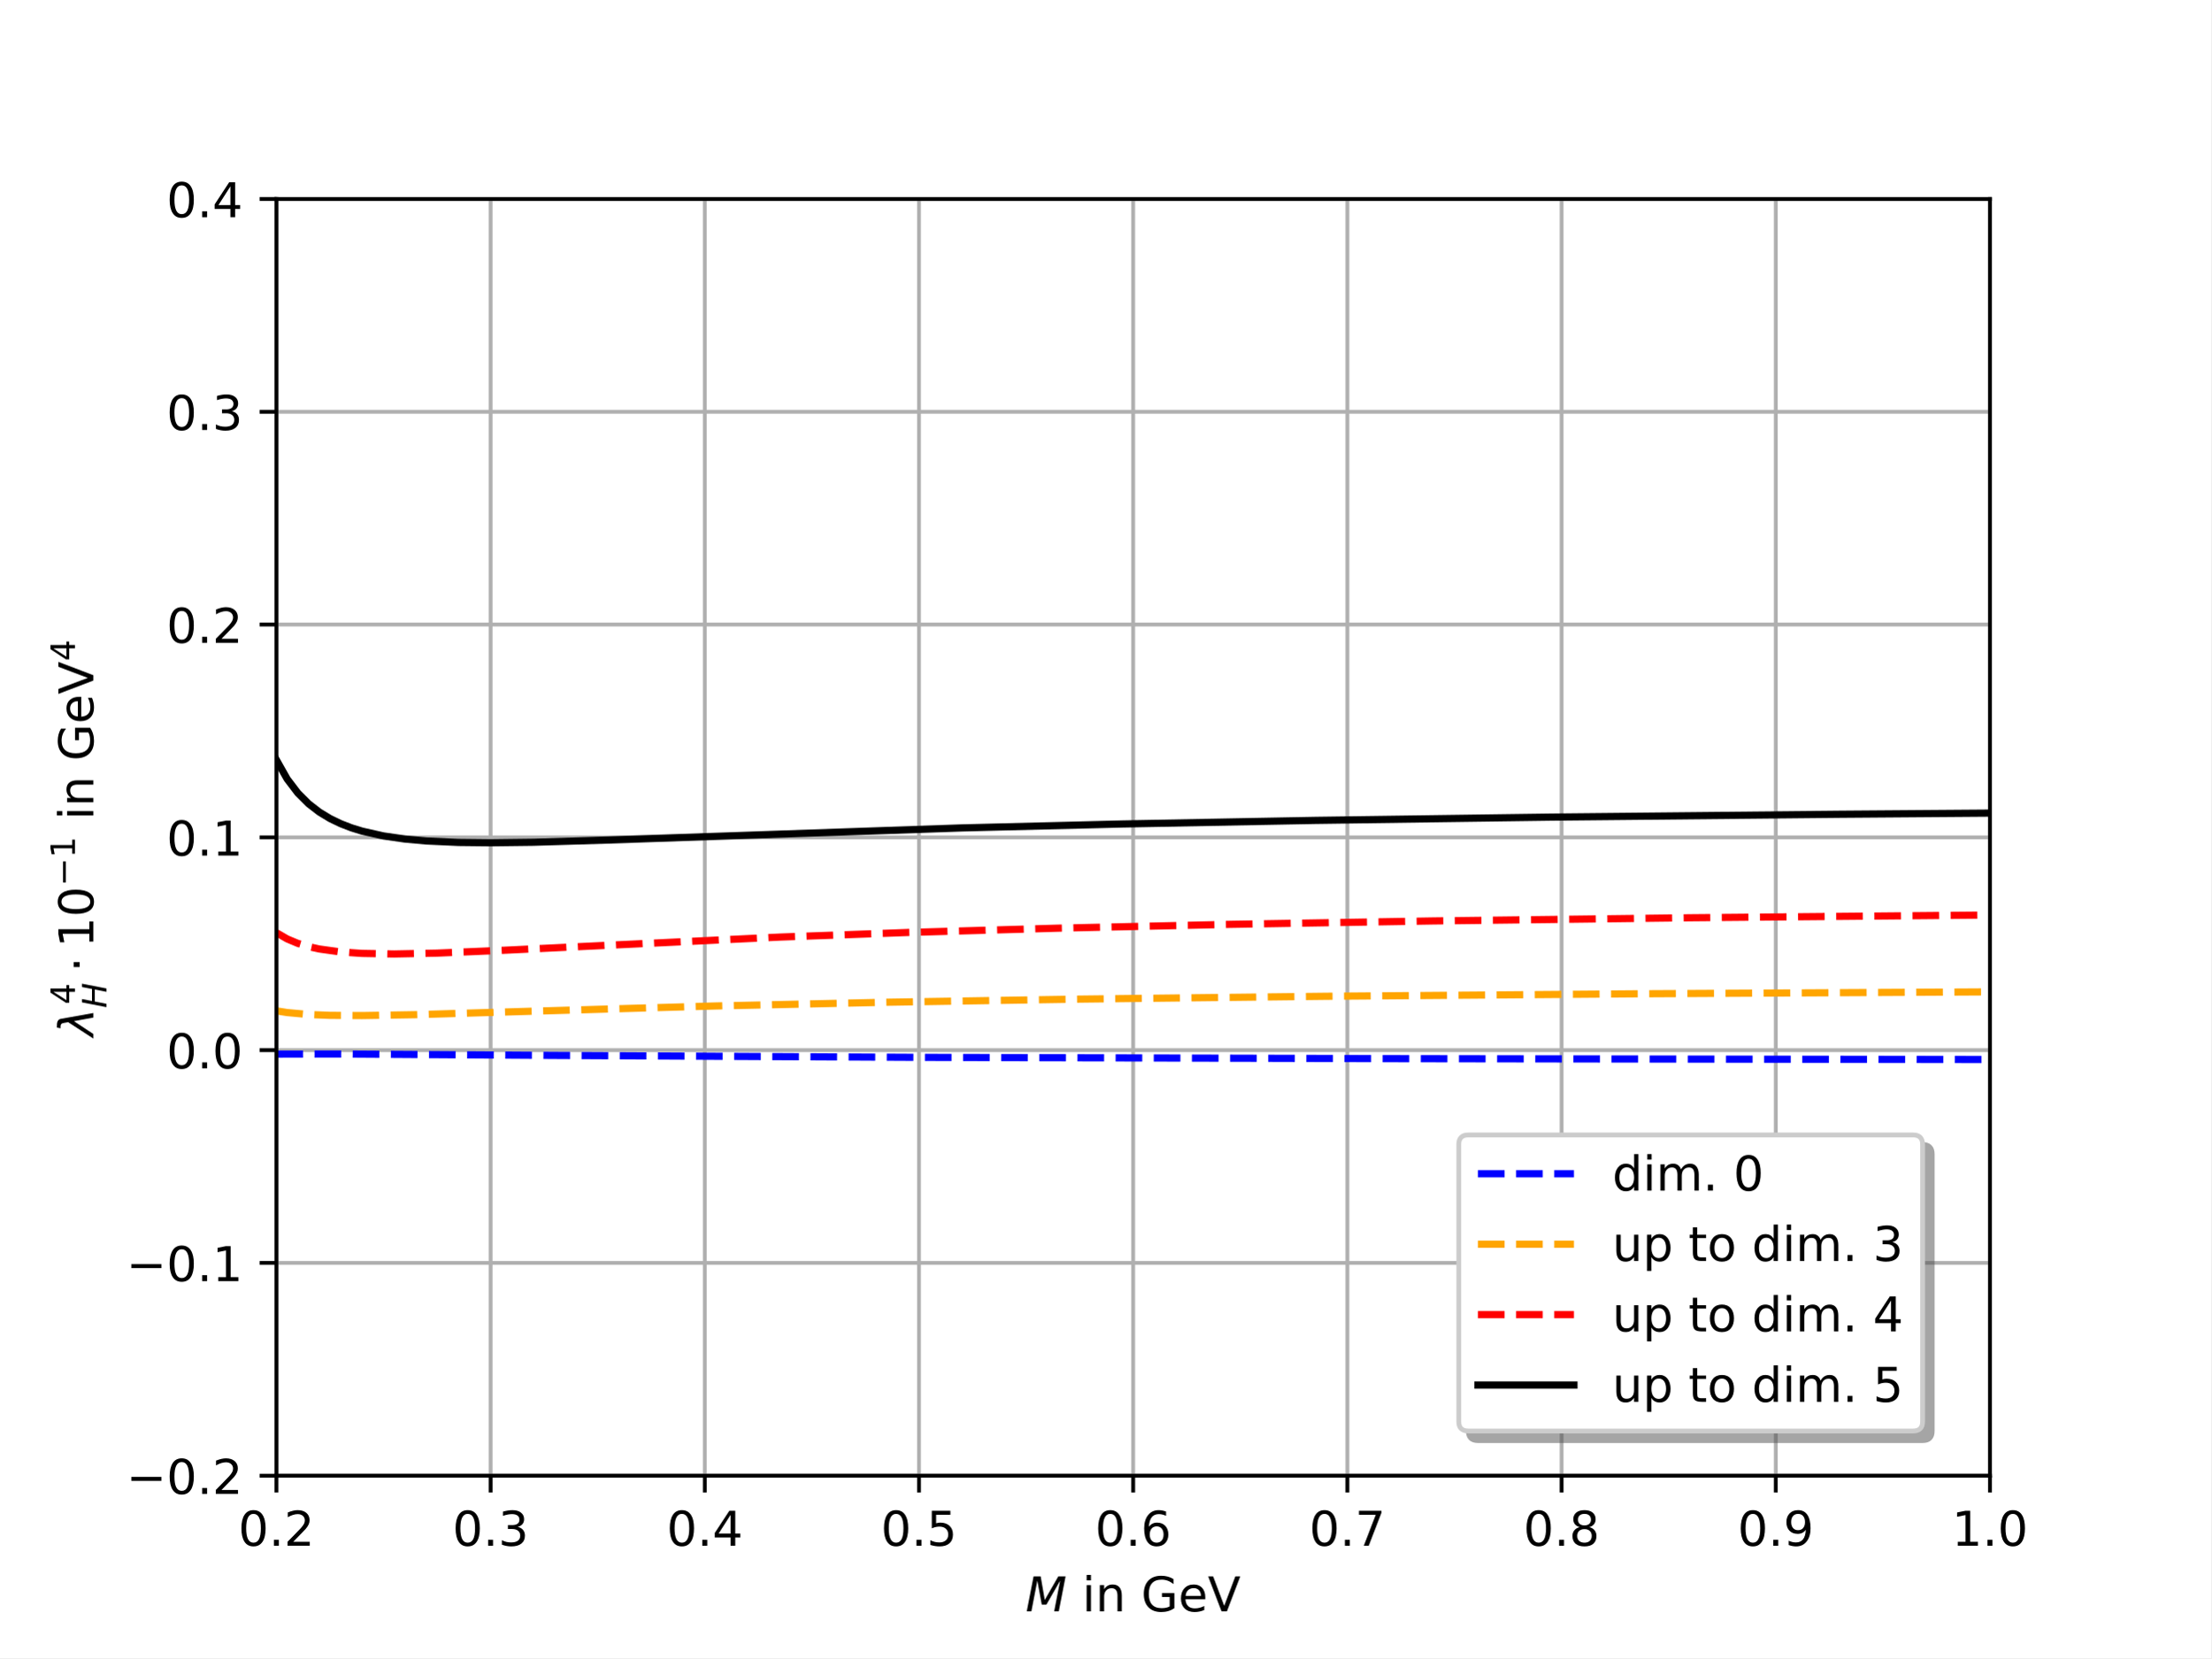
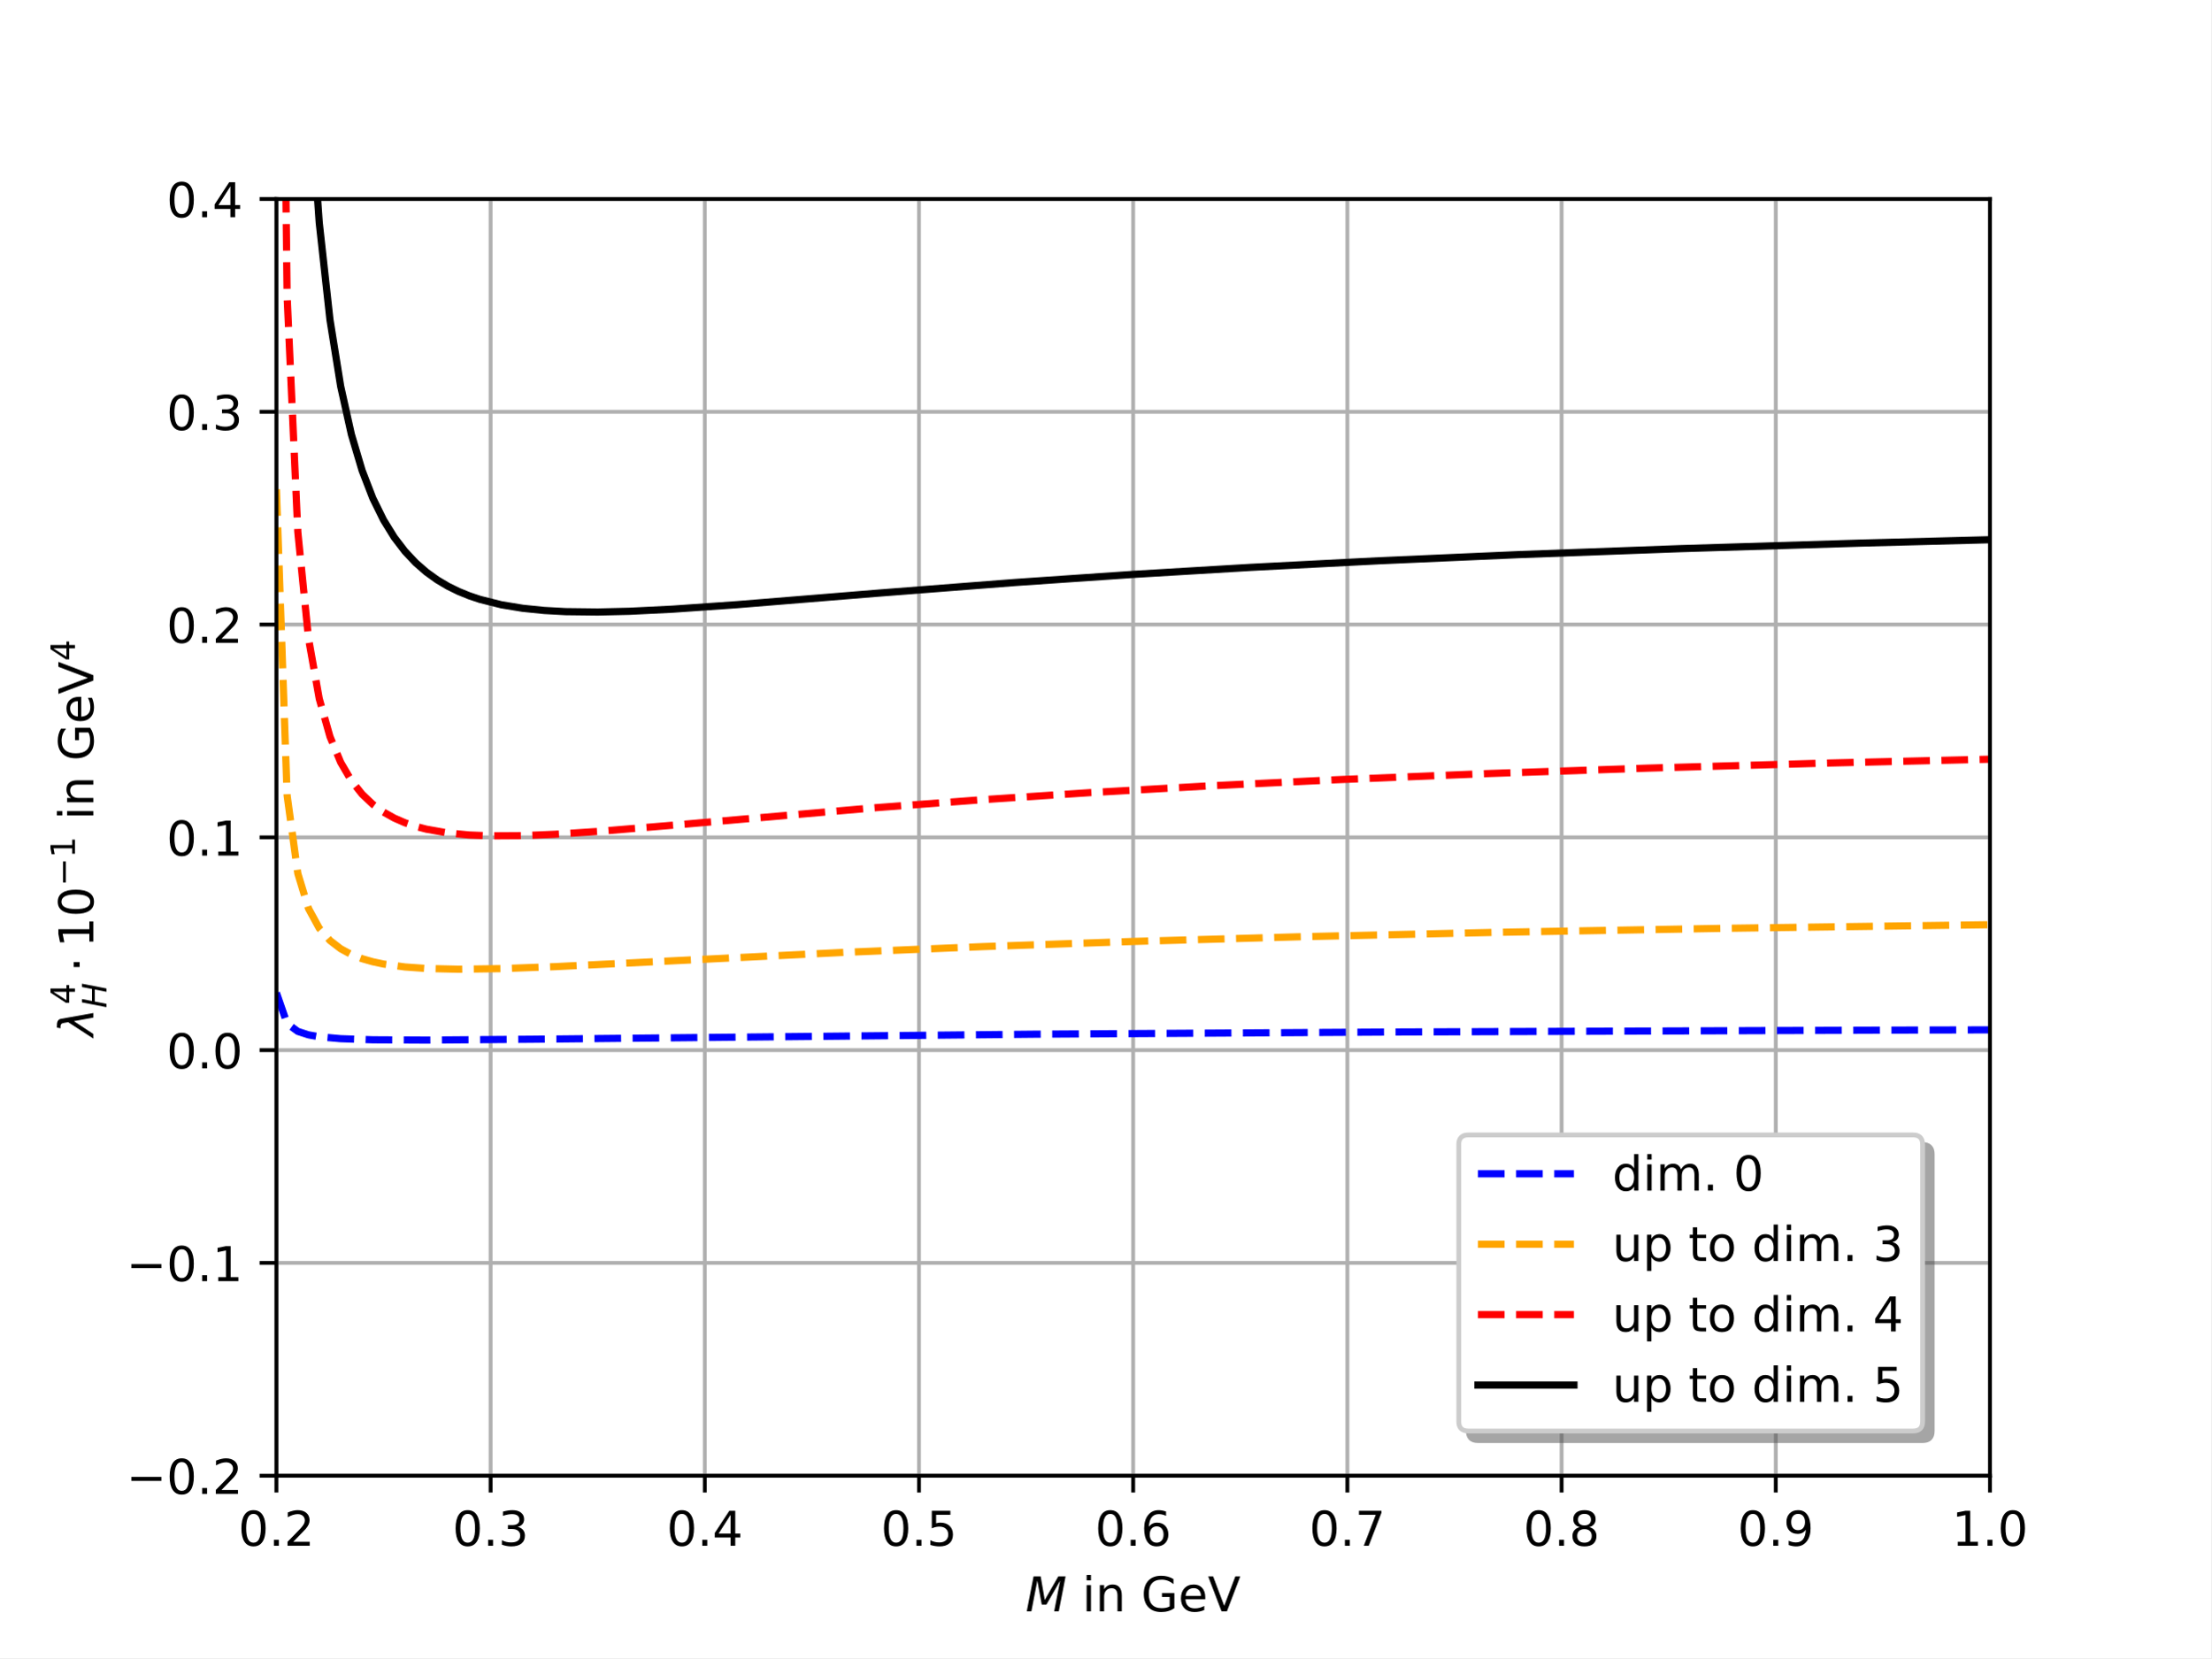
<svg xmlns="http://www.w3.org/2000/svg" xmlns:xlink="http://www.w3.org/1999/xlink" height="345.6pt" version="1.1" viewBox="0 0 460.8 345.6" width="460.8pt">
  <defs>
    <style type="text/css">
*{stroke-linecap:butt;stroke-linejoin:round;}
  </style>
  </defs>
  <g id="figure_1">
    <g id="patch_1">
      <path d="M 0 345.6  L 460.8 345.6  L 460.8 0  L 0 0  z " style="fill:#ffffff;" />
    </g>
    <g id="axes_1">
      <g id="patch_2">
        <path d="M 57.6 307.584  L 414.72 307.584  L 414.72 41.472  L 57.6 41.472  z " style="fill:#ffffff;" />
      </g>
      <g id="matplotlib.axis_1">
        <g id="xtick_1">
          <g id="line2d_1">
-             <path clip-path="url(#pcbbb4f5ed8)" d="M 57.6 307.584  L 57.6 41.472  " style="fill:none;stroke:#b0b0b0;stroke-linecap:square;stroke-width:0.8;" />
+             <path clip-path="url(#pd0d74e623e)" d="M 57.6 307.584  L 57.6 41.472  " style="fill:none;stroke:#b0b0b0;stroke-linecap:square;stroke-width:0.8;" />
          </g>
          <g id="line2d_2">
            <defs>
-               <path d="M 0 0  L 0 3.5  " id="m267f41e2bf" style="stroke:#000000;stroke-width:0.8;" />
-             </defs>
-             <g>
-               <use style="stroke:#000000;stroke-width:0.8;" x="57.6" xlink:href="#m267f41e2bf" y="307.584" />
+               <path d="M 0 0  L 0 3.5  " id="m6890113741" style="stroke:#000000;stroke-width:0.8;" />
+             </defs>
+             <g>
+               <use style="stroke:#000000;stroke-width:0.8;" x="57.6" xlink:href="#m6890113741" y="307.584" />
            </g>
          </g>
          <g id="text_1">
            <defs>
              <path d="M 31.781 66.406  Q 24.172 66.406 20.328 58.906  Q 16.5 51.422 16.5 36.375  Q 16.5 21.391 20.328 13.891  Q 24.172 6.391 31.781 6.391  Q 39.453 6.391 43.281 13.891  Q 47.125 21.391 47.125 36.375  Q 47.125 51.422 43.281 58.906  Q 39.453 66.406 31.781 66.406  z M 31.781 74.219  Q 44.047 74.219 50.516 64.516  Q 56.984 54.828 56.984 36.375  Q 56.984 17.969 50.516 8.266  Q 44.047 -1.422 31.781 -1.422  Q 19.531 -1.422 13.062 8.266  Q 6.594 17.969 6.594 36.375  Q 6.594 54.828 13.062 64.516  Q 19.531 74.219 31.781 74.219  z " id="DejaVuSans-48" />
              <path d="M 10.688 12.406  L 21 12.406  L 21 0  L 10.688 0  z " id="DejaVuSans-46" />
              <path d="M 19.188 8.297  L 53.609 8.297  L 53.609 0  L 7.328 0  L 7.328 8.297  Q 12.938 14.109 22.625 23.891  Q 32.328 33.688 34.812 36.531  Q 39.547 41.844 41.422 45.531  Q 43.312 49.219 43.312 52.781  Q 43.312 58.594 39.234 62.25  Q 35.156 65.922 28.609 65.922  Q 23.969 65.922 18.812 64.312  Q 13.672 62.703 7.812 59.422  L 7.812 69.391  Q 13.766 71.781 18.938 73  Q 24.125 74.219 28.422 74.219  Q 39.75 74.219 46.484 68.547  Q 53.219 62.891 53.219 53.422  Q 53.219 48.922 51.531 44.891  Q 49.859 40.875 45.406 35.406  Q 44.188 33.984 37.641 27.219  Q 31.109 20.453 19.188 8.297  z " id="DejaVuSans-50" />
            </defs>
            <g transform="translate(49.64844 322.1824)scale(0.1 -0.1)">
              <use xlink:href="#DejaVuSans-48" />
              <use x="63.623" xlink:href="#DejaVuSans-46" />
              <use x="95.41" xlink:href="#DejaVuSans-50" />
            </g>
          </g>
        </g>
        <g id="xtick_2">
          <g id="line2d_3">
-             <path clip-path="url(#pcbbb4f5ed8)" d="M 102.24 307.584  L 102.24 41.472  " style="fill:none;stroke:#b0b0b0;stroke-linecap:square;stroke-width:0.8;" />
+             <path clip-path="url(#pd0d74e623e)" d="M 102.24 307.584  L 102.24 41.472  " style="fill:none;stroke:#b0b0b0;stroke-linecap:square;stroke-width:0.8;" />
          </g>
          <g id="line2d_4">
            <g>
-               <use style="stroke:#000000;stroke-width:0.8;" x="102.24" xlink:href="#m267f41e2bf" y="307.584" />
+               <use style="stroke:#000000;stroke-width:0.8;" x="102.24" xlink:href="#m6890113741" y="307.584" />
            </g>
          </g>
          <g id="text_2">
            <defs>
              <path d="M 40.578 39.312  Q 47.656 37.797 51.625 33  Q 55.609 28.219 55.609 21.188  Q 55.609 10.406 48.188 4.484  Q 40.766 -1.422 27.094 -1.422  Q 22.516 -1.422 17.656 -0.516  Q 12.797 0.391 7.625 2.203  L 7.625 11.719  Q 11.719 9.328 16.594 8.109  Q 21.484 6.891 26.812 6.891  Q 36.078 6.891 40.938 10.547  Q 45.797 14.203 45.797 21.188  Q 45.797 27.641 41.281 31.266  Q 36.766 34.906 28.719 34.906  L 20.219 34.906  L 20.219 43.016  L 29.109 43.016  Q 36.375 43.016 40.234 45.922  Q 44.094 48.828 44.094 54.297  Q 44.094 59.906 40.109 62.906  Q 36.141 65.922 28.719 65.922  Q 24.656 65.922 20.016 65.031  Q 15.375 64.156 9.812 62.312  L 9.812 71.094  Q 15.438 72.656 20.344 73.438  Q 25.25 74.219 29.594 74.219  Q 40.828 74.219 47.359 69.109  Q 53.906 64.016 53.906 55.328  Q 53.906 49.266 50.438 45.094  Q 46.969 40.922 40.578 39.312  z " id="DejaVuSans-51" />
            </defs>
            <g transform="translate(94.28844 322.1824)scale(0.1 -0.1)">
              <use xlink:href="#DejaVuSans-48" />
              <use x="63.623" xlink:href="#DejaVuSans-46" />
              <use x="95.41" xlink:href="#DejaVuSans-51" />
            </g>
          </g>
        </g>
        <g id="xtick_3">
          <g id="line2d_5">
-             <path clip-path="url(#pcbbb4f5ed8)" d="M 146.88 307.584  L 146.88 41.472  " style="fill:none;stroke:#b0b0b0;stroke-linecap:square;stroke-width:0.8;" />
+             <path clip-path="url(#pd0d74e623e)" d="M 146.88 307.584  L 146.88 41.472  " style="fill:none;stroke:#b0b0b0;stroke-linecap:square;stroke-width:0.8;" />
          </g>
          <g id="line2d_6">
            <g>
-               <use style="stroke:#000000;stroke-width:0.8;" x="146.88" xlink:href="#m267f41e2bf" y="307.584" />
+               <use style="stroke:#000000;stroke-width:0.8;" x="146.88" xlink:href="#m6890113741" y="307.584" />
            </g>
          </g>
          <g id="text_3">
            <defs>
              <path d="M 37.797 64.312  L 12.891 25.391  L 37.797 25.391  z M 35.203 72.906  L 47.609 72.906  L 47.609 25.391  L 58.016 25.391  L 58.016 17.188  L 47.609 17.188  L 47.609 0  L 37.797 0  L 37.797 17.188  L 4.891 17.188  L 4.891 26.703  z " id="DejaVuSans-52" />
            </defs>
            <g transform="translate(138.9284 322.1824)scale(0.1 -0.1)">
              <use xlink:href="#DejaVuSans-48" />
              <use x="63.623" xlink:href="#DejaVuSans-46" />
              <use x="95.41" xlink:href="#DejaVuSans-52" />
            </g>
          </g>
        </g>
        <g id="xtick_4">
          <g id="line2d_7">
-             <path clip-path="url(#pcbbb4f5ed8)" d="M 191.52 307.584  L 191.52 41.472  " style="fill:none;stroke:#b0b0b0;stroke-linecap:square;stroke-width:0.8;" />
+             <path clip-path="url(#pd0d74e623e)" d="M 191.52 307.584  L 191.52 41.472  " style="fill:none;stroke:#b0b0b0;stroke-linecap:square;stroke-width:0.8;" />
          </g>
          <g id="line2d_8">
            <g>
-               <use style="stroke:#000000;stroke-width:0.8;" x="191.52" xlink:href="#m267f41e2bf" y="307.584" />
+               <use style="stroke:#000000;stroke-width:0.8;" x="191.52" xlink:href="#m6890113741" y="307.584" />
            </g>
          </g>
          <g id="text_4">
            <defs>
              <path d="M 10.797 72.906  L 49.516 72.906  L 49.516 64.594  L 19.828 64.594  L 19.828 46.734  Q 21.969 47.469 24.109 47.828  Q 26.266 48.188 28.422 48.188  Q 40.625 48.188 47.75 41.5  Q 54.891 34.812 54.891 23.391  Q 54.891 11.625 47.562 5.094  Q 40.234 -1.422 26.906 -1.422  Q 22.312 -1.422 17.547 -0.641  Q 12.797 0.141 7.719 1.703  L 7.719 11.625  Q 12.109 9.234 16.797 8.062  Q 21.484 6.891 26.703 6.891  Q 35.156 6.891 40.078 11.328  Q 45.016 15.766 45.016 23.391  Q 45.016 31 40.078 35.438  Q 35.156 39.891 26.703 39.891  Q 22.75 39.891 18.812 39.016  Q 14.891 38.141 10.797 36.281  z " id="DejaVuSans-53" />
            </defs>
            <g transform="translate(183.5684 322.1824)scale(0.1 -0.1)">
              <use xlink:href="#DejaVuSans-48" />
              <use x="63.623" xlink:href="#DejaVuSans-46" />
              <use x="95.41" xlink:href="#DejaVuSans-53" />
            </g>
          </g>
        </g>
        <g id="xtick_5">
          <g id="line2d_9">
-             <path clip-path="url(#pcbbb4f5ed8)" d="M 236.16 307.584  L 236.16 41.472  " style="fill:none;stroke:#b0b0b0;stroke-linecap:square;stroke-width:0.8;" />
+             <path clip-path="url(#pd0d74e623e)" d="M 236.16 307.584  L 236.16 41.472  " style="fill:none;stroke:#b0b0b0;stroke-linecap:square;stroke-width:0.8;" />
          </g>
          <g id="line2d_10">
            <g>
-               <use style="stroke:#000000;stroke-width:0.8;" x="236.16" xlink:href="#m267f41e2bf" y="307.584" />
+               <use style="stroke:#000000;stroke-width:0.8;" x="236.16" xlink:href="#m6890113741" y="307.584" />
            </g>
          </g>
          <g id="text_5">
            <defs>
              <path d="M 33.016 40.375  Q 26.375 40.375 22.484 35.828  Q 18.609 31.297 18.609 23.391  Q 18.609 15.531 22.484 10.953  Q 26.375 6.391 33.016 6.391  Q 39.656 6.391 43.531 10.953  Q 47.406 15.531 47.406 23.391  Q 47.406 31.297 43.531 35.828  Q 39.656 40.375 33.016 40.375  z M 52.594 71.297  L 52.594 62.312  Q 48.875 64.062 45.094 64.984  Q 41.312 65.922 37.594 65.922  Q 27.828 65.922 22.672 59.328  Q 17.531 52.734 16.797 39.406  Q 19.672 43.656 24.016 45.922  Q 28.375 48.188 33.594 48.188  Q 44.578 48.188 50.953 41.516  Q 57.328 34.859 57.328 23.391  Q 57.328 12.156 50.688 5.359  Q 44.047 -1.422 33.016 -1.422  Q 20.359 -1.422 13.672 8.266  Q 6.984 17.969 6.984 36.375  Q 6.984 53.656 15.188 63.938  Q 23.391 74.219 37.203 74.219  Q 40.922 74.219 44.703 73.484  Q 48.484 72.75 52.594 71.297  z " id="DejaVuSans-54" />
            </defs>
            <g transform="translate(228.2084 322.1824)scale(0.1 -0.1)">
              <use xlink:href="#DejaVuSans-48" />
              <use x="63.623" xlink:href="#DejaVuSans-46" />
              <use x="95.41" xlink:href="#DejaVuSans-54" />
            </g>
          </g>
        </g>
        <g id="xtick_6">
          <g id="line2d_11">
-             <path clip-path="url(#pcbbb4f5ed8)" d="M 280.8 307.584  L 280.8 41.472  " style="fill:none;stroke:#b0b0b0;stroke-linecap:square;stroke-width:0.8;" />
+             <path clip-path="url(#pd0d74e623e)" d="M 280.8 307.584  L 280.8 41.472  " style="fill:none;stroke:#b0b0b0;stroke-linecap:square;stroke-width:0.8;" />
          </g>
          <g id="line2d_12">
            <g>
-               <use style="stroke:#000000;stroke-width:0.8;" x="280.8" xlink:href="#m267f41e2bf" y="307.584" />
+               <use style="stroke:#000000;stroke-width:0.8;" x="280.8" xlink:href="#m6890113741" y="307.584" />
            </g>
          </g>
          <g id="text_6">
            <defs>
              <path d="M 8.203 72.906  L 55.078 72.906  L 55.078 68.703  L 28.609 0  L 18.312 0  L 43.219 64.594  L 8.203 64.594  z " id="DejaVuSans-55" />
            </defs>
            <g transform="translate(272.8484 322.1824)scale(0.1 -0.1)">
              <use xlink:href="#DejaVuSans-48" />
              <use x="63.623" xlink:href="#DejaVuSans-46" />
              <use x="95.41" xlink:href="#DejaVuSans-55" />
            </g>
          </g>
        </g>
        <g id="xtick_7">
          <g id="line2d_13">
-             <path clip-path="url(#pcbbb4f5ed8)" d="M 325.44 307.584  L 325.44 41.472  " style="fill:none;stroke:#b0b0b0;stroke-linecap:square;stroke-width:0.8;" />
+             <path clip-path="url(#pd0d74e623e)" d="M 325.44 307.584  L 325.44 41.472  " style="fill:none;stroke:#b0b0b0;stroke-linecap:square;stroke-width:0.8;" />
          </g>
          <g id="line2d_14">
            <g>
-               <use style="stroke:#000000;stroke-width:0.8;" x="325.44" xlink:href="#m267f41e2bf" y="307.584" />
+               <use style="stroke:#000000;stroke-width:0.8;" x="325.44" xlink:href="#m6890113741" y="307.584" />
            </g>
          </g>
          <g id="text_7">
            <defs>
              <path d="M 31.781 34.625  Q 24.75 34.625 20.719 30.859  Q 16.703 27.094 16.703 20.516  Q 16.703 13.922 20.719 10.156  Q 24.75 6.391 31.781 6.391  Q 38.812 6.391 42.859 10.172  Q 46.922 13.969 46.922 20.516  Q 46.922 27.094 42.891 30.859  Q 38.875 34.625 31.781 34.625  z M 21.922 38.812  Q 15.578 40.375 12.031 44.719  Q 8.5 49.078 8.5 55.328  Q 8.5 64.062 14.719 69.141  Q 20.953 74.219 31.781 74.219  Q 42.672 74.219 48.875 69.141  Q 55.078 64.062 55.078 55.328  Q 55.078 49.078 51.531 44.719  Q 48 40.375 41.703 38.812  Q 48.828 37.156 52.797 32.312  Q 56.781 27.484 56.781 20.516  Q 56.781 9.906 50.312 4.234  Q 43.844 -1.422 31.781 -1.422  Q 19.734 -1.422 13.25 4.234  Q 6.781 9.906 6.781 20.516  Q 6.781 27.484 10.781 32.312  Q 14.797 37.156 21.922 38.812  z M 18.312 54.391  Q 18.312 48.734 21.844 45.562  Q 25.391 42.391 31.781 42.391  Q 38.141 42.391 41.719 45.562  Q 45.312 48.734 45.312 54.391  Q 45.312 60.062 41.719 63.234  Q 38.141 66.406 31.781 66.406  Q 25.391 66.406 21.844 63.234  Q 18.312 60.062 18.312 54.391  z " id="DejaVuSans-56" />
            </defs>
            <g transform="translate(317.4884 322.1824)scale(0.1 -0.1)">
              <use xlink:href="#DejaVuSans-48" />
              <use x="63.623" xlink:href="#DejaVuSans-46" />
              <use x="95.41" xlink:href="#DejaVuSans-56" />
            </g>
          </g>
        </g>
        <g id="xtick_8">
          <g id="line2d_15">
-             <path clip-path="url(#pcbbb4f5ed8)" d="M 370.08 307.584  L 370.08 41.472  " style="fill:none;stroke:#b0b0b0;stroke-linecap:square;stroke-width:0.8;" />
+             <path clip-path="url(#pd0d74e623e)" d="M 370.08 307.584  L 370.08 41.472  " style="fill:none;stroke:#b0b0b0;stroke-linecap:square;stroke-width:0.8;" />
          </g>
          <g id="line2d_16">
            <g>
-               <use style="stroke:#000000;stroke-width:0.8;" x="370.08" xlink:href="#m267f41e2bf" y="307.584" />
+               <use style="stroke:#000000;stroke-width:0.8;" x="370.08" xlink:href="#m6890113741" y="307.584" />
            </g>
          </g>
          <g id="text_8">
            <defs>
              <path d="M 10.984 1.516  L 10.984 10.5  Q 14.703 8.734 18.5 7.812  Q 22.312 6.891 25.984 6.891  Q 35.75 6.891 40.891 13.453  Q 46.047 20.016 46.781 33.406  Q 43.953 29.203 39.594 26.953  Q 35.25 24.703 29.984 24.703  Q 19.047 24.703 12.672 31.312  Q 6.297 37.938 6.297 49.422  Q 6.297 60.641 12.938 67.422  Q 19.578 74.219 30.609 74.219  Q 43.266 74.219 49.922 64.516  Q 56.594 54.828 56.594 36.375  Q 56.594 19.141 48.406 8.859  Q 40.234 -1.422 26.422 -1.422  Q 22.703 -1.422 18.891 -0.688  Q 15.094 0.047 10.984 1.516  z M 30.609 32.422  Q 37.25 32.422 41.125 36.953  Q 45.016 41.5 45.016 49.422  Q 45.016 57.281 41.125 61.844  Q 37.25 66.406 30.609 66.406  Q 23.969 66.406 20.094 61.844  Q 16.219 57.281 16.219 49.422  Q 16.219 41.5 20.094 36.953  Q 23.969 32.422 30.609 32.422  z " id="DejaVuSans-57" />
            </defs>
            <g transform="translate(362.1284 322.1824)scale(0.1 -0.1)">
              <use xlink:href="#DejaVuSans-48" />
              <use x="63.623" xlink:href="#DejaVuSans-46" />
              <use x="95.41" xlink:href="#DejaVuSans-57" />
            </g>
          </g>
        </g>
        <g id="xtick_9">
          <g id="line2d_17">
-             <path clip-path="url(#pcbbb4f5ed8)" d="M 414.72 307.584  L 414.72 41.472  " style="fill:none;stroke:#b0b0b0;stroke-linecap:square;stroke-width:0.8;" />
+             <path clip-path="url(#pd0d74e623e)" d="M 414.72 307.584  L 414.72 41.472  " style="fill:none;stroke:#b0b0b0;stroke-linecap:square;stroke-width:0.8;" />
          </g>
          <g id="line2d_18">
            <g>
-               <use style="stroke:#000000;stroke-width:0.8;" x="414.72" xlink:href="#m267f41e2bf" y="307.584" />
+               <use style="stroke:#000000;stroke-width:0.8;" x="414.72" xlink:href="#m6890113741" y="307.584" />
            </g>
          </g>
          <g id="text_9">
            <defs>
              <path d="M 12.406 8.297  L 28.516 8.297  L 28.516 63.922  L 10.984 60.406  L 10.984 69.391  L 28.422 72.906  L 38.281 72.906  L 38.281 8.297  L 54.391 8.297  L 54.391 0  L 12.406 0  z " id="DejaVuSans-49" />
            </defs>
            <g transform="translate(406.7684 322.1824)scale(0.1 -0.1)">
              <use xlink:href="#DejaVuSans-49" />
              <use x="63.623" xlink:href="#DejaVuSans-46" />
              <use x="95.41" xlink:href="#DejaVuSans-48" />
            </g>
          </g>
        </g>
        <g id="text_10">
          <defs>
            <path d="M 16.891 72.906  L 31.688 72.906  L 40.188 23.781  L 68.406 72.906  L 83.594 72.906  L 69.391 0  L 59.812 0  L 72.219 63.922  L 43.609 14.016  L 33.984 14.016  L 24.703 64.109  L 12.312 0  L 2.688 0  z " id="DejaVuSans-Oblique-77" />
            <path id="DejaVuSans-32" />
            <path d="M 9.422 54.688  L 18.406 54.688  L 18.406 0  L 9.422 0  z M 9.422 75.984  L 18.406 75.984  L 18.406 64.594  L 9.422 64.594  z " id="DejaVuSans-105" />
            <path d="M 54.891 33.016  L 54.891 0  L 45.906 0  L 45.906 32.719  Q 45.906 40.484 42.875 44.328  Q 39.844 48.188 33.797 48.188  Q 26.516 48.188 22.312 43.547  Q 18.109 38.922 18.109 30.906  L 18.109 0  L 9.078 0  L 9.078 54.688  L 18.109 54.688  L 18.109 46.188  Q 21.344 51.125 25.703 53.562  Q 30.078 56 35.797 56  Q 45.219 56 50.047 50.172  Q 54.891 44.344 54.891 33.016  z " id="DejaVuSans-110" />
            <path d="M 59.516 10.406  L 59.516 29.984  L 43.406 29.984  L 43.406 38.094  L 69.281 38.094  L 69.281 6.781  Q 63.578 2.734 56.688 0.656  Q 49.812 -1.422 42 -1.422  Q 24.906 -1.422 15.25 8.562  Q 5.609 18.562 5.609 36.375  Q 5.609 54.25 15.25 64.234  Q 24.906 74.219 42 74.219  Q 49.125 74.219 55.547 72.453  Q 61.969 70.703 67.391 67.281  L 67.391 56.781  Q 61.922 61.422 55.766 63.766  Q 49.609 66.109 42.828 66.109  Q 29.438 66.109 22.719 58.641  Q 16.016 51.172 16.016 36.375  Q 16.016 21.625 22.719 14.156  Q 29.438 6.688 42.828 6.688  Q 48.047 6.688 52.141 7.594  Q 56.25 8.5 59.516 10.406  z " id="DejaVuSans-71" />
            <path d="M 56.203 29.594  L 56.203 25.203  L 14.891 25.203  Q 15.484 15.922 20.484 11.062  Q 25.484 6.203 34.422 6.203  Q 39.594 6.203 44.453 7.469  Q 49.312 8.734 54.109 11.281  L 54.109 2.781  Q 49.266 0.734 44.188 -0.344  Q 39.109 -1.422 33.891 -1.422  Q 20.797 -1.422 13.156 6.188  Q 5.516 13.812 5.516 26.812  Q 5.516 40.234 12.766 48.109  Q 20.016 56 32.328 56  Q 43.359 56 49.781 48.891  Q 56.203 41.797 56.203 29.594  z M 47.219 32.234  Q 47.125 39.594 43.094 43.984  Q 39.062 48.391 32.422 48.391  Q 24.906 48.391 20.391 44.141  Q 15.875 39.891 15.188 32.172  z " id="DejaVuSans-101" />
            <path d="M 28.609 0  L 0.781 72.906  L 11.078 72.906  L 34.188 11.531  L 57.328 72.906  L 67.578 72.906  L 39.797 0  z " id="DejaVuSans-86" />
          </defs>
          <g transform="translate(213.71 335.8606)scale(0.1 -0.1)">
            <use transform="translate(0 0.015625)" xlink:href="#DejaVuSans-Oblique-77" />
            <use transform="translate(86.2793 0.015625)" xlink:href="#DejaVuSans-32" />
            <use transform="translate(118.0664 0.015625)" xlink:href="#DejaVuSans-105" />
            <use transform="translate(145.8496 0.015625)" xlink:href="#DejaVuSans-110" />
            <use transform="translate(209.2285 0.015625)" xlink:href="#DejaVuSans-32" />
            <use transform="translate(241.0156 0.015625)" xlink:href="#DejaVuSans-71" />
            <use transform="translate(318.5059 0.015625)" xlink:href="#DejaVuSans-101" />
            <use transform="translate(380.0293 0.015625)" xlink:href="#DejaVuSans-86" />
          </g>
        </g>
      </g>
      <g id="matplotlib.axis_2">
        <g id="ytick_1">
          <g id="line2d_19">
-             <path clip-path="url(#pcbbb4f5ed8)" d="M 57.6 307.584  L 414.72 307.584  " style="fill:none;stroke:#b0b0b0;stroke-linecap:square;stroke-width:0.8;" />
+             <path clip-path="url(#pd0d74e623e)" d="M 57.6 307.584  L 414.72 307.584  " style="fill:none;stroke:#b0b0b0;stroke-linecap:square;stroke-width:0.8;" />
          </g>
          <g id="line2d_20">
            <defs>
-               <path d="M 0 0  L -3.5 0  " id="m6d68d2c79e" style="stroke:#000000;stroke-width:0.8;" />
-             </defs>
-             <g>
-               <use style="stroke:#000000;stroke-width:0.8;" x="57.6" xlink:href="#m6d68d2c79e" y="307.584" />
+               <path d="M 0 0  L -3.5 0  " id="m798c3379c6" style="stroke:#000000;stroke-width:0.8;" />
+             </defs>
+             <g>
+               <use style="stroke:#000000;stroke-width:0.8;" x="57.6" xlink:href="#m798c3379c6" y="307.584" />
            </g>
          </g>
          <g id="text_11">
            <defs>
              <path d="M 10.594 35.5  L 73.188 35.5  L 73.188 27.203  L 10.594 27.203  z " id="DejaVuSans-8722" />
            </defs>
            <g transform="translate(26.31719 311.3832)scale(0.1 -0.1)">
              <use xlink:href="#DejaVuSans-8722" />
              <use x="83.789" xlink:href="#DejaVuSans-48" />
              <use x="147.412" xlink:href="#DejaVuSans-46" />
              <use x="179.199" xlink:href="#DejaVuSans-50" />
            </g>
          </g>
        </g>
        <g id="ytick_2">
          <g id="line2d_21">
-             <path clip-path="url(#pcbbb4f5ed8)" d="M 57.6 263.232  L 414.72 263.232  " style="fill:none;stroke:#b0b0b0;stroke-linecap:square;stroke-width:0.8;" />
+             <path clip-path="url(#pd0d74e623e)" d="M 57.6 263.232  L 414.72 263.232  " style="fill:none;stroke:#b0b0b0;stroke-linecap:square;stroke-width:0.8;" />
          </g>
          <g id="line2d_22">
            <g>
-               <use style="stroke:#000000;stroke-width:0.8;" x="57.6" xlink:href="#m6d68d2c79e" y="263.232" />
+               <use style="stroke:#000000;stroke-width:0.8;" x="57.6" xlink:href="#m798c3379c6" y="263.232" />
            </g>
          </g>
          <g id="text_12">
            <g transform="translate(26.31719 267.0312)scale(0.1 -0.1)">
              <use xlink:href="#DejaVuSans-8722" />
              <use x="83.789" xlink:href="#DejaVuSans-48" />
              <use x="147.412" xlink:href="#DejaVuSans-46" />
              <use x="179.199" xlink:href="#DejaVuSans-49" />
            </g>
          </g>
        </g>
        <g id="ytick_3">
          <g id="line2d_23">
-             <path clip-path="url(#pcbbb4f5ed8)" d="M 57.6 218.88  L 414.72 218.88  " style="fill:none;stroke:#b0b0b0;stroke-linecap:square;stroke-width:0.8;" />
+             <path clip-path="url(#pd0d74e623e)" d="M 57.6 218.88  L 414.72 218.88  " style="fill:none;stroke:#b0b0b0;stroke-linecap:square;stroke-width:0.8;" />
          </g>
          <g id="line2d_24">
            <g>
-               <use style="stroke:#000000;stroke-width:0.8;" x="57.6" xlink:href="#m6d68d2c79e" y="218.88" />
+               <use style="stroke:#000000;stroke-width:0.8;" x="57.6" xlink:href="#m798c3379c6" y="218.88" />
            </g>
          </g>
          <g id="text_13">
            <g transform="translate(34.69687 222.6792)scale(0.1 -0.1)">
              <use xlink:href="#DejaVuSans-48" />
              <use x="63.623" xlink:href="#DejaVuSans-46" />
              <use x="95.41" xlink:href="#DejaVuSans-48" />
            </g>
          </g>
        </g>
        <g id="ytick_4">
          <g id="line2d_25">
-             <path clip-path="url(#pcbbb4f5ed8)" d="M 57.6 174.528  L 414.72 174.528  " style="fill:none;stroke:#b0b0b0;stroke-linecap:square;stroke-width:0.8;" />
+             <path clip-path="url(#pd0d74e623e)" d="M 57.6 174.528  L 414.72 174.528  " style="fill:none;stroke:#b0b0b0;stroke-linecap:square;stroke-width:0.8;" />
          </g>
          <g id="line2d_26">
            <g>
-               <use style="stroke:#000000;stroke-width:0.8;" x="57.6" xlink:href="#m6d68d2c79e" y="174.528" />
+               <use style="stroke:#000000;stroke-width:0.8;" x="57.6" xlink:href="#m798c3379c6" y="174.528" />
            </g>
          </g>
          <g id="text_14">
            <g transform="translate(34.69687 178.3272)scale(0.1 -0.1)">
              <use xlink:href="#DejaVuSans-48" />
              <use x="63.623" xlink:href="#DejaVuSans-46" />
              <use x="95.41" xlink:href="#DejaVuSans-49" />
            </g>
          </g>
        </g>
        <g id="ytick_5">
          <g id="line2d_27">
-             <path clip-path="url(#pcbbb4f5ed8)" d="M 57.6 130.176  L 414.72 130.176  " style="fill:none;stroke:#b0b0b0;stroke-linecap:square;stroke-width:0.8;" />
+             <path clip-path="url(#pd0d74e623e)" d="M 57.6 130.176  L 414.72 130.176  " style="fill:none;stroke:#b0b0b0;stroke-linecap:square;stroke-width:0.8;" />
          </g>
          <g id="line2d_28">
            <g>
-               <use style="stroke:#000000;stroke-width:0.8;" x="57.6" xlink:href="#m6d68d2c79e" y="130.176" />
+               <use style="stroke:#000000;stroke-width:0.8;" x="57.6" xlink:href="#m798c3379c6" y="130.176" />
            </g>
          </g>
          <g id="text_15">
            <g transform="translate(34.69687 133.9752)scale(0.1 -0.1)">
              <use xlink:href="#DejaVuSans-48" />
              <use x="63.623" xlink:href="#DejaVuSans-46" />
              <use x="95.41" xlink:href="#DejaVuSans-50" />
            </g>
          </g>
        </g>
        <g id="ytick_6">
          <g id="line2d_29">
-             <path clip-path="url(#pcbbb4f5ed8)" d="M 57.6 85.824  L 414.72 85.824  " style="fill:none;stroke:#b0b0b0;stroke-linecap:square;stroke-width:0.8;" />
+             <path clip-path="url(#pd0d74e623e)" d="M 57.6 85.824  L 414.72 85.824  " style="fill:none;stroke:#b0b0b0;stroke-linecap:square;stroke-width:0.8;" />
          </g>
          <g id="line2d_30">
            <g>
-               <use style="stroke:#000000;stroke-width:0.8;" x="57.6" xlink:href="#m6d68d2c79e" y="85.824" />
+               <use style="stroke:#000000;stroke-width:0.8;" x="57.6" xlink:href="#m798c3379c6" y="85.824" />
            </g>
          </g>
          <g id="text_16">
            <g transform="translate(34.69687 89.62322)scale(0.1 -0.1)">
              <use xlink:href="#DejaVuSans-48" />
              <use x="63.623" xlink:href="#DejaVuSans-46" />
              <use x="95.41" xlink:href="#DejaVuSans-51" />
            </g>
          </g>
        </g>
        <g id="ytick_7">
          <g id="line2d_31">
-             <path clip-path="url(#pcbbb4f5ed8)" d="M 57.6 41.472  L 414.72 41.472  " style="fill:none;stroke:#b0b0b0;stroke-linecap:square;stroke-width:0.8;" />
+             <path clip-path="url(#pd0d74e623e)" d="M 57.6 41.472  L 414.72 41.472  " style="fill:none;stroke:#b0b0b0;stroke-linecap:square;stroke-width:0.8;" />
          </g>
          <g id="line2d_32">
            <g>
-               <use style="stroke:#000000;stroke-width:0.8;" x="57.6" xlink:href="#m6d68d2c79e" y="41.472" />
+               <use style="stroke:#000000;stroke-width:0.8;" x="57.6" xlink:href="#m798c3379c6" y="41.472" />
            </g>
          </g>
          <g id="text_17">
            <g transform="translate(34.69687 45.27122)scale(0.1 -0.1)">
              <use xlink:href="#DejaVuSans-48" />
              <use x="63.623" xlink:href="#DejaVuSans-46" />
              <use x="95.41" xlink:href="#DejaVuSans-52" />
            </g>
          </g>
        </g>
        <g id="text_18">
          <defs>
            <path d="M 36.719 67.438  L 48.828 0  L 39.312 0  L 31.844 40.438  L 5.125 0  L -4.391 0  L 29.734 52.438  L 28.031 62.109  Q 26.953 68.266 21.734 68.266  L 17.047 68.266  L 18.5 75.984  L 24.219 75.875  Q 35.203 75.734 36.719 67.438  z " id="DejaVuSans-Oblique-955" />
            <path d="M 16.891 72.906  L 26.812 72.906  L 21 43.016  L 56.781 43.016  L 62.594 72.906  L 72.516 72.906  L 58.297 0  L 48.391 0  L 55.172 34.719  L 19.391 34.719  L 12.594 0  L 2.688 0  z " id="DejaVuSans-Oblique-72" />
            <path d="M 10.688 40.922  L 21 40.922  L 21 28.516  L 10.688 28.516  z " id="DejaVuSans-8901" />
          </defs>
          <g transform="translate(19.51719 216.028)rotate(-90)scale(0.1 -0.1)">
            <use transform="translate(0 0.684375)" xlink:href="#DejaVuSans-Oblique-955" />
            <use transform="translate(66.6274 38.96563)scale(0.7)" xlink:href="#DejaVuSans-52" />
            <use transform="translate(59.17969 -26.65938)scale(0.7)" xlink:href="#DejaVuSans-Oblique-72" />
            <use transform="translate(134.0332 0.684375)" xlink:href="#DejaVuSans-8901" />
            <use transform="translate(185.3027 0.684375)" xlink:href="#DejaVuSans-49" />
            <use transform="translate(248.9258 0.684375)" xlink:href="#DejaVuSans-48" />
            <use transform="translate(313.5059 38.96563)scale(0.7)" xlink:href="#DejaVuSans-8722" />
            <use transform="translate(372.1582 38.96563)scale(0.7)" xlink:href="#DejaVuSans-49" />
            <use transform="translate(419.4287 0.684375)" xlink:href="#DejaVuSans-32" />
            <use transform="translate(451.2158 0.684375)" xlink:href="#DejaVuSans-105" />
            <use transform="translate(478.999 0.684375)" xlink:href="#DejaVuSans-110" />
            <use transform="translate(542.3779 0.684375)" xlink:href="#DejaVuSans-32" />
            <use transform="translate(574.165 0.684375)" xlink:href="#DejaVuSans-71" />
            <use transform="translate(651.6553 0.684375)" xlink:href="#DejaVuSans-101" />
            <use transform="translate(713.1787 0.684375)" xlink:href="#DejaVuSans-86" />
            <use transform="translate(782.5439 38.96563)scale(0.7)" xlink:href="#DejaVuSans-52" />
          </g>
        </g>
      </g>
      <g id="line2d_33">
-         <path clip-path="url(#pcbbb4f5ed8)" d="M 57.6 219.717  L 70.992 219.693  L 115.632 219.983  L 191.52 220.381  L 291.96 220.663  L 414.72 220.842  L 414.72 220.842  " style="fill:none;stroke:#0000ff;stroke-dasharray:5.55,2.4;stroke-dashoffset:0;stroke-width:1.5;" />
+         <path clip-path="url(#pd0d74e623e)" d="M 57.6 206.932  L 59.832 213.35  L 62.064 214.975  L 64.296 215.698  L 66.528 216.096  L 70.992 216.497  L 77.688 216.724  L 88.848 216.786  L 111.168 216.607  L 216.072 215.554  L 291.96 215.095  L 394.632 214.71  L 414.72 214.655  L 414.72 214.655  " style="fill:none;stroke:#0000ff;stroke-dasharray:5.55,2.4;stroke-dashoffset:0;stroke-width:1.5;" />
      </g>
      <g id="line2d_34">
-         <path clip-path="url(#pcbbb4f5ed8)" d="M 57.6 210.69  L 59.832 211.048  L 64.296 211.456  L 68.76 211.634  L 75.456 211.68  L 86.616 211.491  L 111.168 210.759  L 149.112 209.676  L 184.824 208.897  L 225 208.248  L 276.336 207.654  L 341.064 207.139  L 414.72 206.739  L 414.72 206.739  " style="fill:none;stroke:#ffa500;stroke-dasharray:5.55,2.4;stroke-dashoffset:0;stroke-width:1.5;" />
+         <path clip-path="url(#pd0d74e623e)" d="M 57.6 101.975  L 59.832 165.798  L 62.064 182.062  L 64.296 189.38  L 66.528 193.468  L 68.76 196.029  L 70.992 197.748  L 73.224 198.953  L 75.456 199.822  L 77.688 200.461  L 79.92 200.935  L 84.384 201.544  L 88.848 201.862  L 95.544 202.017  L 104.472 201.893  L 115.632 201.482  L 137.952 200.375  L 175.896 198.507  L 204.912 197.301  L 236.16 196.225  L 271.872 195.225  L 312.048 194.326  L 358.92 193.499  L 414.72 192.737  L 414.72 192.737  " style="fill:none;stroke:#ffa500;stroke-dasharray:5.55,2.4;stroke-dashoffset:0;stroke-width:1.5;" />
      </g>
      <g id="line2d_35">
-         <path clip-path="url(#pcbbb4f5ed8)" d="M 57.6 194.396  L 59.832 195.697  L 62.064 196.627  L 64.296 197.303  L 66.528 197.797  L 70.992 198.417  L 75.456 198.722  L 82.152 198.84  L 91.08 198.662  L 104.472 198.089  L 162.504 195.319  L 189.288 194.353  L 220.536 193.459  L 256.248 192.668  L 298.656 191.954  L 352.224 191.286  L 414.72 190.72  L 414.72 190.72  " style="fill:none;stroke:#ff0000;stroke-dasharray:5.55,2.4;stroke-dashoffset:0;stroke-width:1.5;" />
+         <path clip-path="url(#pd0d74e623e)" d="M 59.104 -1  L 59.832 61.756  L 62.064 110.914  L 64.296 133.135  L 66.528 145.633  L 68.76 153.533  L 70.992 158.897  L 73.224 162.717  L 75.456 165.527  L 77.688 167.643  L 79.92 169.261  L 82.152 170.511  L 84.384 171.483  L 86.616 172.238  L 88.848 172.823  L 93.312 173.611  L 97.776 174.036  L 102.24 174.213  L 108.936 174.17  L 115.632 173.89  L 124.56 173.302  L 140.184 172.002  L 182.592 168.34  L 204.912 166.667  L 227.232 165.204  L 251.784 163.813  L 278.568 162.517  L 309.816 161.243  L 343.296 160.105  L 381.24 159.035  L 414.72 158.243  L 414.72 158.243  " style="fill:none;stroke:#ff0000;stroke-dasharray:5.55,2.4;stroke-dashoffset:0;stroke-width:1.5;" />
      </g>
      <g id="line2d_36">
-         <path clip-path="url(#pcbbb4f5ed8)" d="M 57.6 158.397  L 59.832 162.353  L 62.064 165.286  L 64.296 167.516  L 66.528 169.243  L 68.76 170.601  L 70.992 171.678  L 73.224 172.54  L 75.456 173.231  L 79.92 174.235  L 84.384 174.881  L 88.848 175.283  L 95.544 175.586  L 102.24 175.66  L 111.168 175.55  L 126.792 175.086  L 200.448 172.563  L 233.928 171.744  L 274.104 170.992  L 323.208 170.313  L 383.472 169.714  L 414.72 169.474  L 414.72 169.474  " style="fill:none;stroke:#000000;stroke-linecap:square;stroke-width:1.5;" />
+         <path clip-path="url(#pd0d74e623e)" d="M 63.667 -1  L 64.296 14.765  L 66.528 46.434  L 68.76 66.637  L 70.992 80.517  L 73.224 90.547  L 75.456 98.059  L 77.688 103.838  L 79.92 108.374  L 82.152 111.99  L 84.384 114.908  L 86.616 117.284  L 88.848 119.232  L 91.08 120.838  L 93.312 122.165  L 95.544 123.263  L 97.776 124.172  L 100.008 124.923  L 104.472 126.046  L 108.936 126.783  L 113.4 127.237  L 117.864 127.48  L 124.56 127.561  L 131.256 127.405  L 140.184 126.965  L 153.576 126.029  L 182.592 123.661  L 211.608 121.401  L 236.16 119.718  L 260.712 118.251  L 287.496 116.872  L 316.512 115.597  L 349.992 114.359  L 387.936 113.193  L 414.72 112.492  L 414.72 112.492  " style="fill:none;stroke:#000000;stroke-linecap:square;stroke-width:1.5;" />
      </g>
      <g id="patch_3">
        <path d="M 57.6 307.584  L 57.6 41.472  " style="fill:none;stroke:#000000;stroke-linecap:square;stroke-linejoin:miter;stroke-width:0.8;" />
      </g>
      <g id="patch_4">
        <path d="M 414.72 307.584  L 414.72 41.472  " style="fill:none;stroke:#000000;stroke-linecap:square;stroke-linejoin:miter;stroke-width:0.8;" />
      </g>
      <g id="patch_5">
        <path d="M 57.6 307.584  L 414.72 307.584  " style="fill:none;stroke:#000000;stroke-linecap:square;stroke-linejoin:miter;stroke-width:0.8;" />
      </g>
      <g id="patch_6">
        <path d="M 57.6 41.472  L 414.72 41.472  " style="fill:none;stroke:#000000;stroke-linecap:square;stroke-linejoin:miter;stroke-width:0.8;" />
      </g>
      <g id="legend_1">
        <g id="patch_7">
          <path d="M 308.013 300.27  L 400.68 300.27  Q 402.68 300.27 402.68 298.27  L 402.68 240.558  Q 402.68 238.558 400.68 238.558  L 308.013 238.558  Q 306.013 238.558 306.013 240.558  L 306.013 298.27  Q 306.013 300.27 308.013 300.27  z " style="fill:#4c4c4c;opacity:0.5;stroke:#4c4c4c;stroke-linejoin:miter;" />
        </g>
        <g id="patch_8">
          <path d="M 306.013 298.27  L 398.68 298.27  Q 400.68 298.27 400.68 296.27  L 400.68 238.558  Q 400.68 236.558 398.68 236.558  L 306.013 236.558  Q 304.013 236.558 304.013 238.558  L 304.013 296.27  Q 304.013 298.27 306.013 298.27  z " style="fill:#ffffff;stroke:#cccccc;stroke-linejoin:miter;" />
        </g>
        <g id="line2d_37">
          <path d="M 308.013 244.656  L 328.013 244.656  " style="fill:none;stroke:#0000ff;stroke-dasharray:5.55,2.4;stroke-dashoffset:0;stroke-width:1.5;" />
        </g>
        <g id="line2d_38" />
        <g id="text_19">
          <defs>
            <path d="M 45.406 46.391  L 45.406 75.984  L 54.391 75.984  L 54.391 0  L 45.406 0  L 45.406 8.203  Q 42.578 3.328 38.25 0.953  Q 33.938 -1.422 27.875 -1.422  Q 17.969 -1.422 11.734 6.484  Q 5.516 14.406 5.516 27.297  Q 5.516 40.188 11.734 48.094  Q 17.969 56 27.875 56  Q 33.938 56 38.25 53.625  Q 42.578 51.266 45.406 46.391  z M 14.797 27.297  Q 14.797 17.391 18.875 11.75  Q 22.953 6.109 30.078 6.109  Q 37.203 6.109 41.297 11.75  Q 45.406 17.391 45.406 27.297  Q 45.406 37.203 41.297 42.844  Q 37.203 48.484 30.078 48.484  Q 22.953 48.484 18.875 42.844  Q 14.797 37.203 14.797 27.297  z " id="DejaVuSans-100" />
            <path d="M 52 44.188  Q 55.375 50.25 60.062 53.125  Q 64.75 56 71.094 56  Q 79.641 56 84.281 50.016  Q 88.922 44.047 88.922 33.016  L 88.922 0  L 79.891 0  L 79.891 32.719  Q 79.891 40.578 77.094 44.375  Q 74.312 48.188 68.609 48.188  Q 61.625 48.188 57.562 43.547  Q 53.516 38.922 53.516 30.906  L 53.516 0  L 44.484 0  L 44.484 32.719  Q 44.484 40.625 41.703 44.406  Q 38.922 48.188 33.109 48.188  Q 26.219 48.188 22.156 43.531  Q 18.109 38.875 18.109 30.906  L 18.109 0  L 9.078 0  L 9.078 54.688  L 18.109 54.688  L 18.109 46.188  Q 21.188 51.219 25.484 53.609  Q 29.781 56 35.688 56  Q 41.656 56 45.828 52.969  Q 50 49.953 52 44.188  z " id="DejaVuSans-109" />
          </defs>
          <g transform="translate(336.0128 248.156)scale(0.1 -0.1)">
            <use xlink:href="#DejaVuSans-100" />
            <use x="63.477" xlink:href="#DejaVuSans-105" />
            <use x="91.26" xlink:href="#DejaVuSans-109" />
            <use x="188.672" xlink:href="#DejaVuSans-46" />
            <use x="220.459" xlink:href="#DejaVuSans-32" />
            <use x="252.246" xlink:href="#DejaVuSans-48" />
          </g>
        </g>
        <g id="line2d_39">
          <path d="M 308.013 259.334  L 328.013 259.334  " style="fill:none;stroke:#ffa500;stroke-dasharray:5.55,2.4;stroke-dashoffset:0;stroke-width:1.5;" />
        </g>
        <g id="line2d_40" />
        <g id="text_20">
          <defs>
            <path d="M 8.5 21.578  L 8.5 54.688  L 17.484 54.688  L 17.484 21.922  Q 17.484 14.156 20.5 10.266  Q 23.531 6.391 29.594 6.391  Q 36.859 6.391 41.078 11.031  Q 45.312 15.672 45.312 23.688  L 45.312 54.688  L 54.297 54.688  L 54.297 0  L 45.312 0  L 45.312 8.406  Q 42.047 3.422 37.719 1  Q 33.406 -1.422 27.688 -1.422  Q 18.266 -1.422 13.375 4.438  Q 8.5 10.297 8.5 21.578  z M 31.109 56  z " id="DejaVuSans-117" />
            <path d="M 18.109 8.203  L 18.109 -20.797  L 9.078 -20.797  L 9.078 54.688  L 18.109 54.688  L 18.109 46.391  Q 20.953 51.266 25.266 53.625  Q 29.594 56 35.594 56  Q 45.562 56 51.781 48.094  Q 58.016 40.188 58.016 27.297  Q 58.016 14.406 51.781 6.484  Q 45.562 -1.422 35.594 -1.422  Q 29.594 -1.422 25.266 0.953  Q 20.953 3.328 18.109 8.203  z M 48.688 27.297  Q 48.688 37.203 44.609 42.844  Q 40.531 48.484 33.406 48.484  Q 26.266 48.484 22.188 42.844  Q 18.109 37.203 18.109 27.297  Q 18.109 17.391 22.188 11.75  Q 26.266 6.109 33.406 6.109  Q 40.531 6.109 44.609 11.75  Q 48.688 17.391 48.688 27.297  z " id="DejaVuSans-112" />
            <path d="M 18.312 70.219  L 18.312 54.688  L 36.812 54.688  L 36.812 47.703  L 18.312 47.703  L 18.312 18.016  Q 18.312 11.328 20.141 9.422  Q 21.969 7.516 27.594 7.516  L 36.812 7.516  L 36.812 0  L 27.594 0  Q 17.188 0 13.234 3.875  Q 9.281 7.766 9.281 18.016  L 9.281 47.703  L 2.688 47.703  L 2.688 54.688  L 9.281 54.688  L 9.281 70.219  z " id="DejaVuSans-116" />
            <path d="M 30.609 48.391  Q 23.391 48.391 19.188 42.75  Q 14.984 37.109 14.984 27.297  Q 14.984 17.484 19.156 11.844  Q 23.344 6.203 30.609 6.203  Q 37.797 6.203 41.984 11.859  Q 46.188 17.531 46.188 27.297  Q 46.188 37.016 41.984 42.703  Q 37.797 48.391 30.609 48.391  z M 30.609 56  Q 42.328 56 49.016 48.375  Q 55.719 40.766 55.719 27.297  Q 55.719 13.875 49.016 6.219  Q 42.328 -1.422 30.609 -1.422  Q 18.844 -1.422 12.172 6.219  Q 5.516 13.875 5.516 27.297  Q 5.516 40.766 12.172 48.375  Q 18.844 56 30.609 56  z " id="DejaVuSans-111" />
          </defs>
          <g transform="translate(336.0128 262.8341)scale(0.1 -0.1)">
            <use xlink:href="#DejaVuSans-117" />
            <use x="63.379" xlink:href="#DejaVuSans-112" />
            <use x="126.855" xlink:href="#DejaVuSans-32" />
            <use x="158.643" xlink:href="#DejaVuSans-116" />
            <use x="197.852" xlink:href="#DejaVuSans-111" />
            <use x="259.033" xlink:href="#DejaVuSans-32" />
            <use x="290.82" xlink:href="#DejaVuSans-100" />
            <use x="354.297" xlink:href="#DejaVuSans-105" />
            <use x="382.08" xlink:href="#DejaVuSans-109" />
            <use x="479.492" xlink:href="#DejaVuSans-46" />
            <use x="511.279" xlink:href="#DejaVuSans-32" />
            <use x="543.066" xlink:href="#DejaVuSans-51" />
          </g>
        </g>
        <g id="line2d_41">
          <path d="M 308.013 274.012  L 328.013 274.012  " style="fill:none;stroke:#ff0000;stroke-dasharray:5.55,2.4;stroke-dashoffset:0;stroke-width:1.5;" />
        </g>
        <g id="line2d_42" />
        <g id="text_21">
          <g transform="translate(336.0128 277.5123)scale(0.1 -0.1)">
            <use xlink:href="#DejaVuSans-117" />
            <use x="63.379" xlink:href="#DejaVuSans-112" />
            <use x="126.855" xlink:href="#DejaVuSans-32" />
            <use x="158.643" xlink:href="#DejaVuSans-116" />
            <use x="197.852" xlink:href="#DejaVuSans-111" />
            <use x="259.033" xlink:href="#DejaVuSans-32" />
            <use x="290.82" xlink:href="#DejaVuSans-100" />
            <use x="354.297" xlink:href="#DejaVuSans-105" />
            <use x="382.08" xlink:href="#DejaVuSans-109" />
            <use x="479.492" xlink:href="#DejaVuSans-46" />
            <use x="511.279" xlink:href="#DejaVuSans-32" />
            <use x="543.066" xlink:href="#DejaVuSans-52" />
          </g>
        </g>
        <g id="line2d_43">
          <path d="M 308.013 288.69  L 328.013 288.69  " style="fill:none;stroke:#000000;stroke-linecap:square;stroke-width:1.5;" />
        </g>
        <g id="line2d_44" />
        <g id="text_22">
          <g transform="translate(336.0128 292.1904)scale(0.1 -0.1)">
            <use xlink:href="#DejaVuSans-117" />
            <use x="63.379" xlink:href="#DejaVuSans-112" />
            <use x="126.855" xlink:href="#DejaVuSans-32" />
            <use x="158.643" xlink:href="#DejaVuSans-116" />
            <use x="197.852" xlink:href="#DejaVuSans-111" />
            <use x="259.033" xlink:href="#DejaVuSans-32" />
            <use x="290.82" xlink:href="#DejaVuSans-100" />
            <use x="354.297" xlink:href="#DejaVuSans-105" />
            <use x="382.08" xlink:href="#DejaVuSans-109" />
            <use x="479.492" xlink:href="#DejaVuSans-46" />
            <use x="511.279" xlink:href="#DejaVuSans-32" />
            <use x="543.066" xlink:href="#DejaVuSans-53" />
          </g>
        </g>
      </g>
    </g>
  </g>
  <defs>
-     <clipPath id="pcbbb4f5ed8">
+     <clipPath id="pd0d74e623e">
      <rect height="266.112" width="357.12" x="57.6" y="41.472" />
    </clipPath>
  </defs>
</svg>
